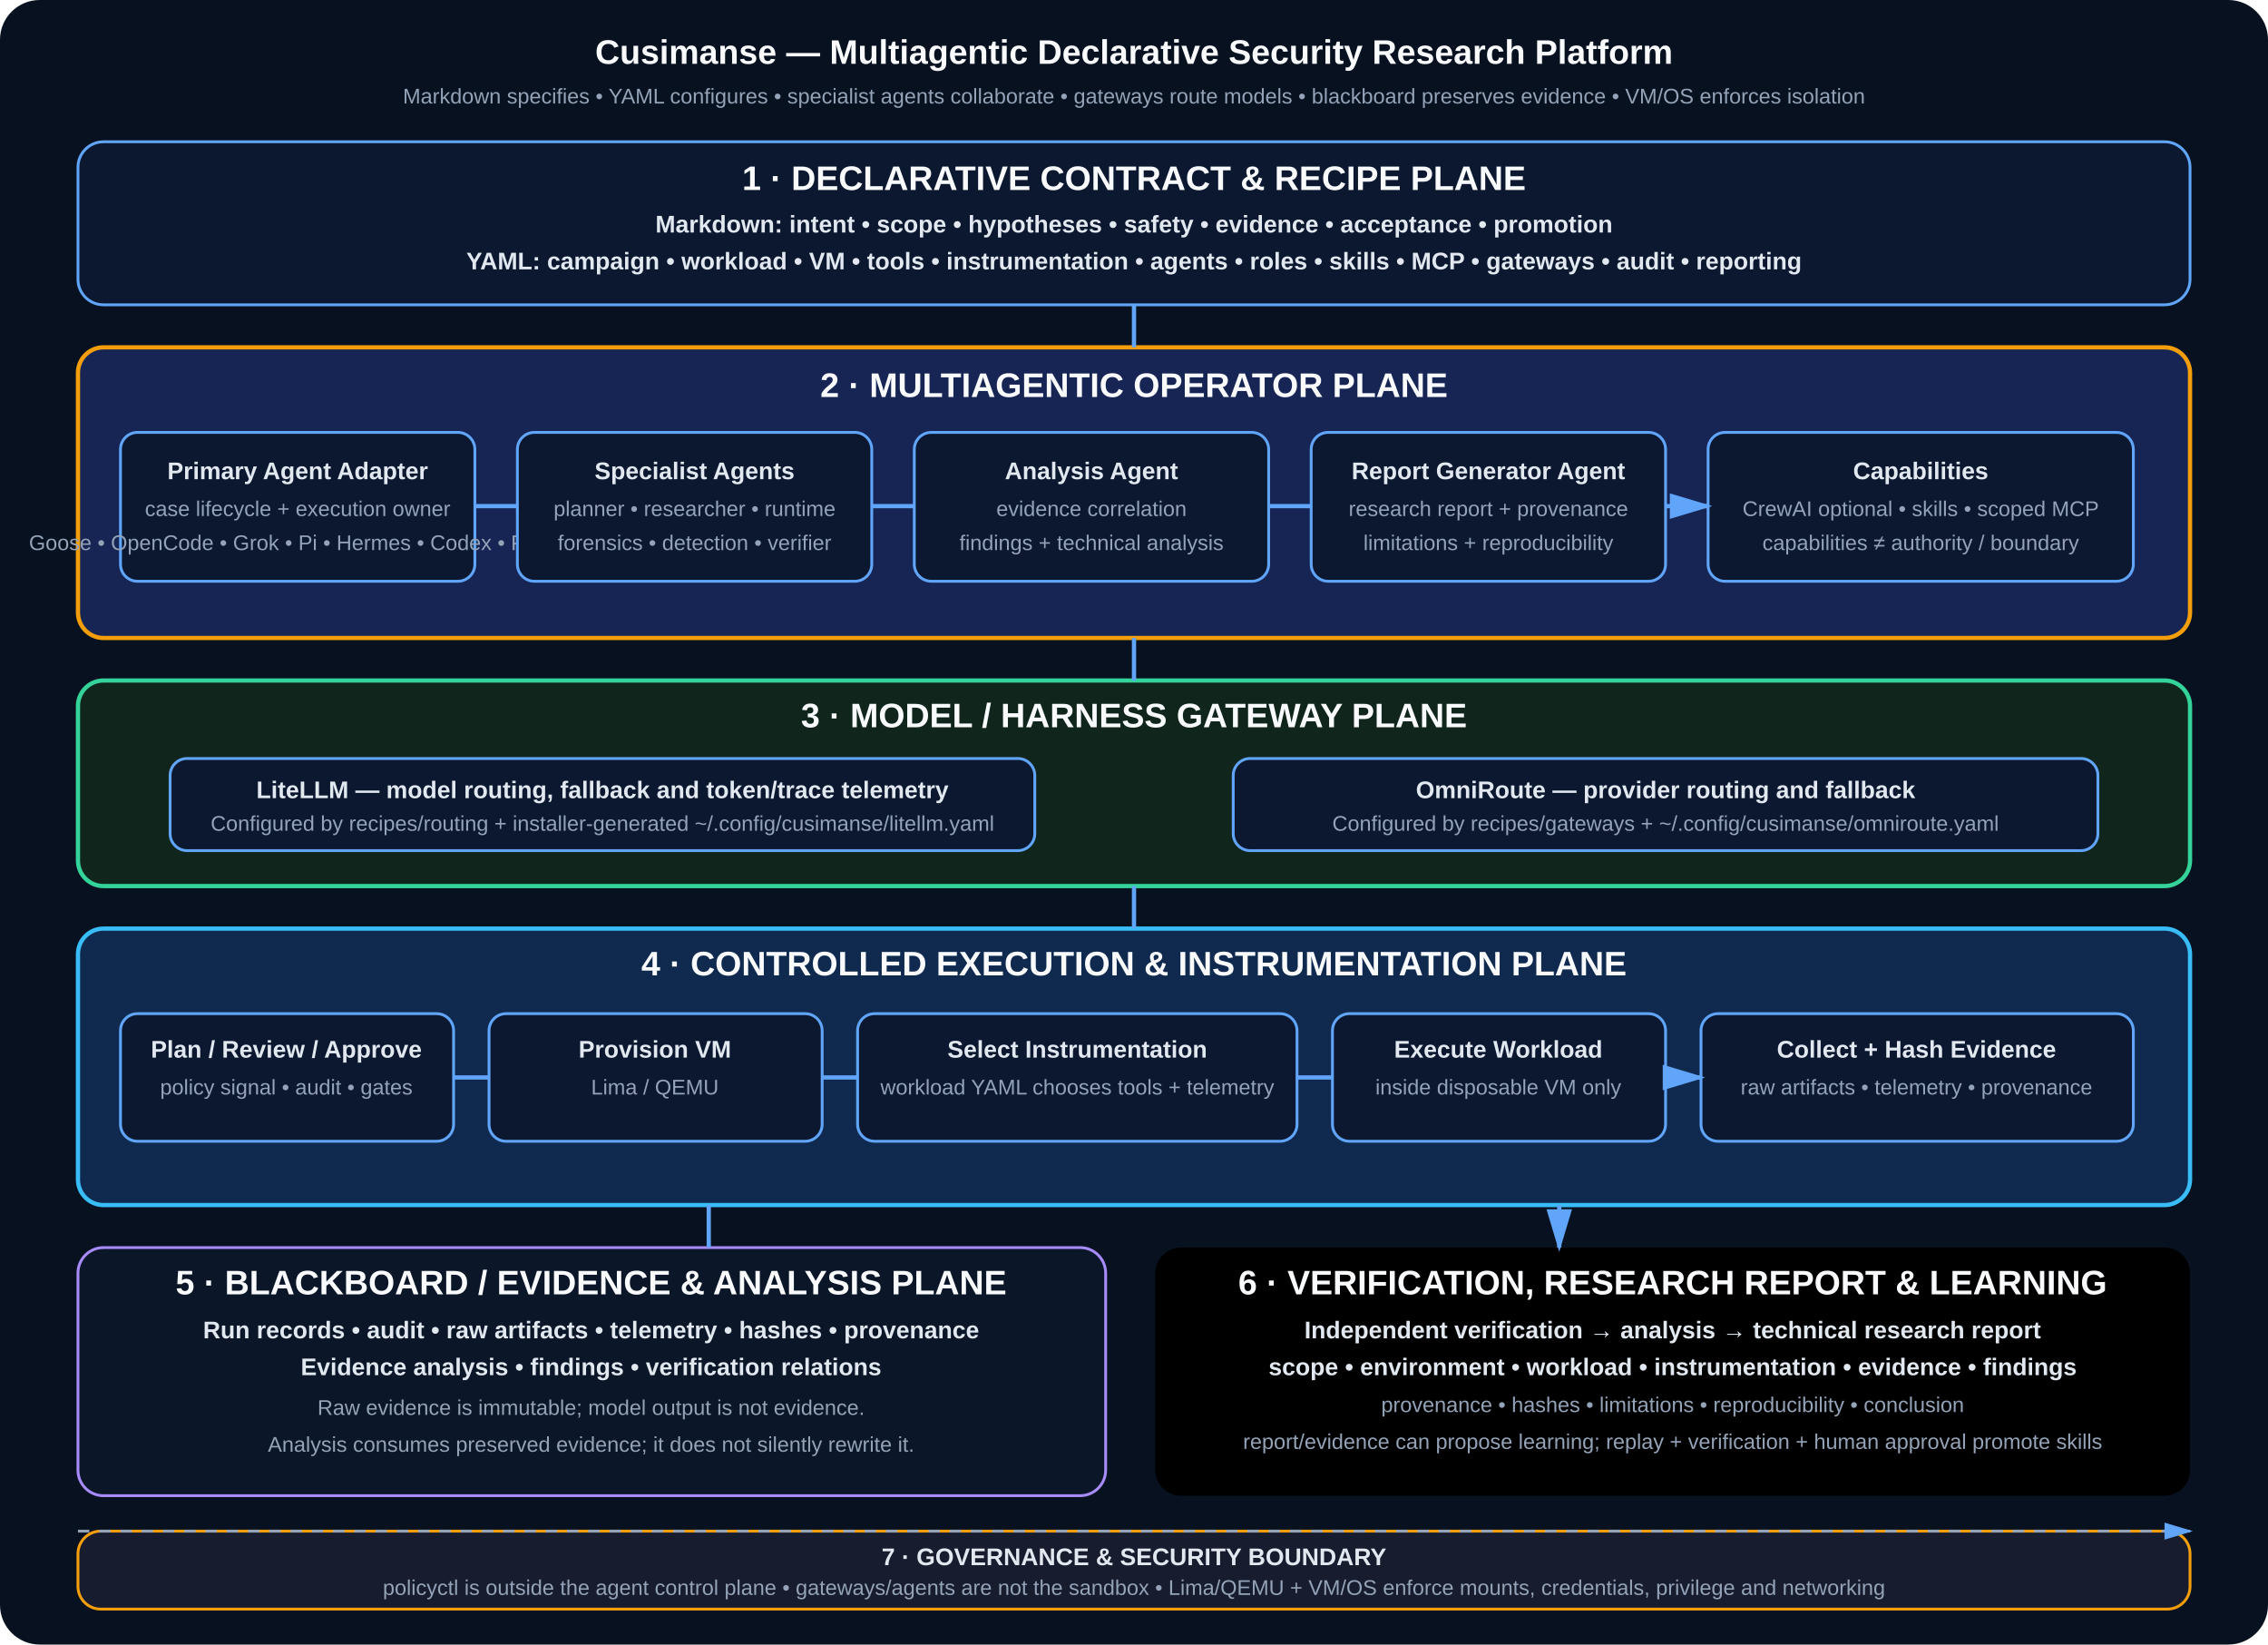
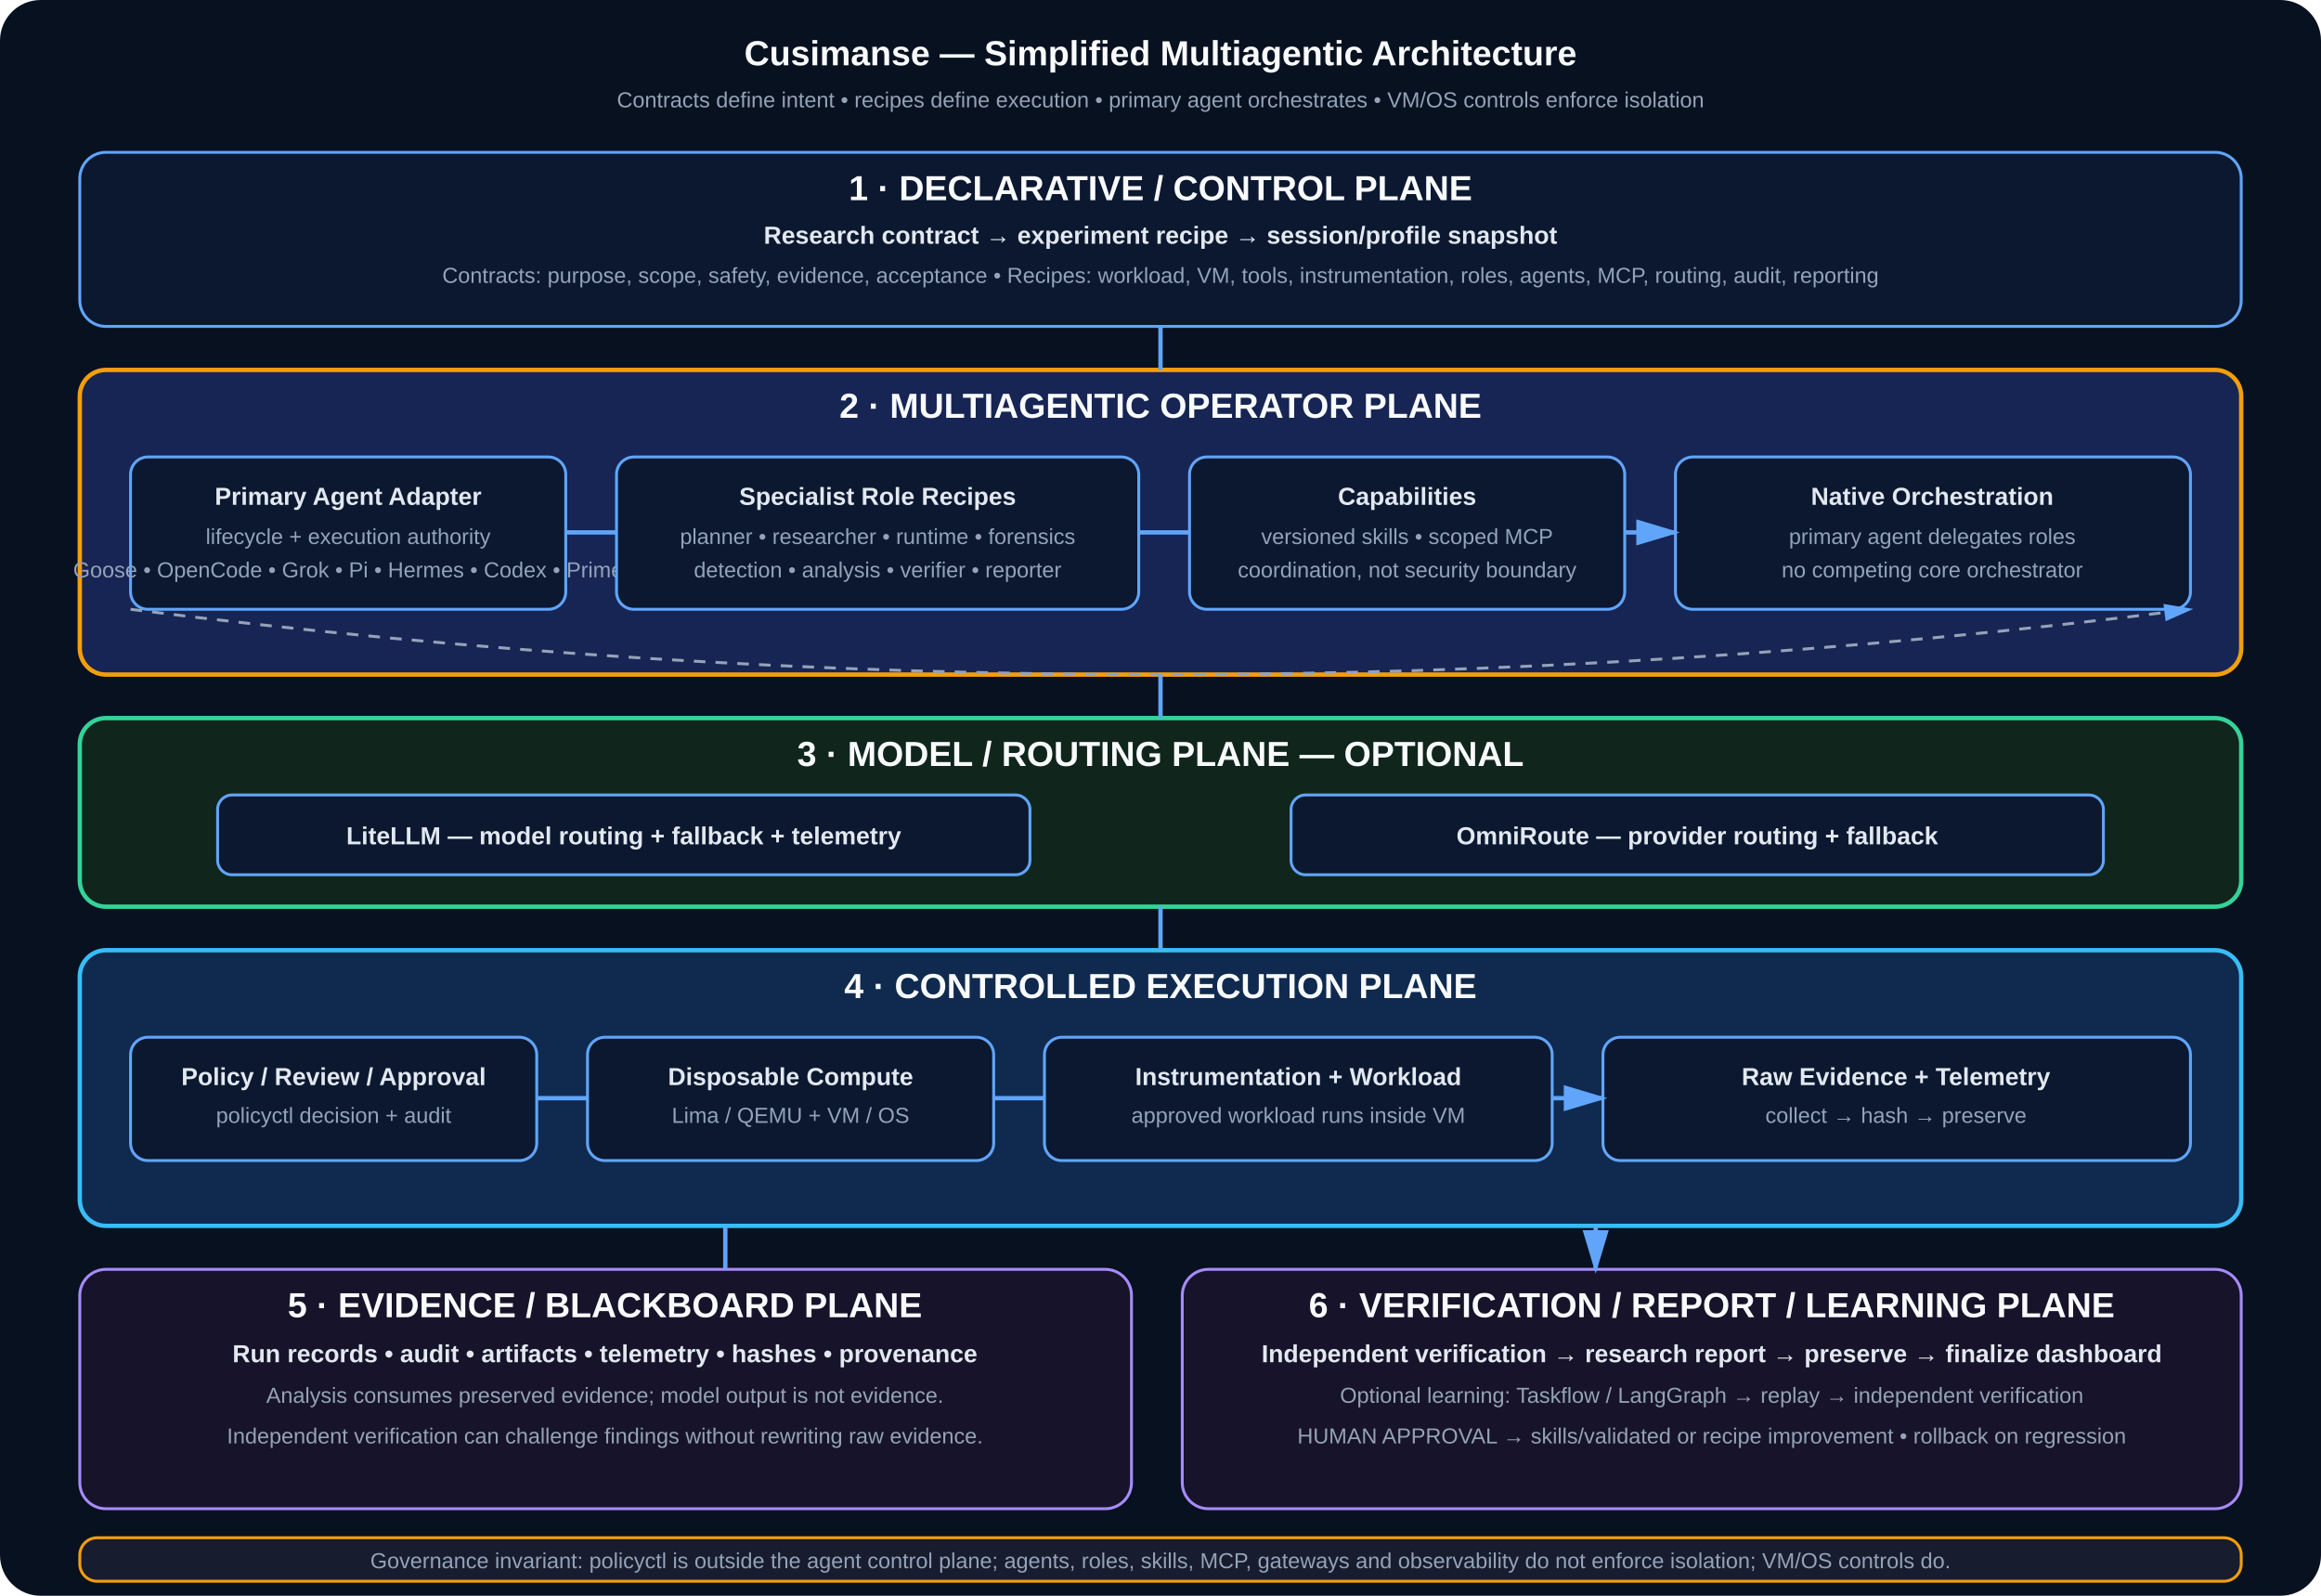
- <svg xmlns="http://www.w3.org/2000/svg" width="1600" height="1160" viewBox="0 0 1600 1160" role="img" aria-labelledby="title desc">
+ <svg xmlns="http://www.w3.org/2000/svg" width="1600" height="1100" viewBox="0 0 1600 1100" role="img" aria-labelledby="title desc">
  <defs>
-     <style>.h{font:700 24px Arial,sans-serif;fill:#f8fafc}.t{font:600 17px Arial,sans-serif;fill:#e2e8f0}.s{font:15px Arial,sans-serif;fill:#94a3b8}.box{fill:#0b1830;stroke:#60a5fa;stroke-width:2}.agent{fill:#172554;stroke:#f59e0b;stroke-width:3}.gateway{fill:#10251c;stroke:#34d399;stroke-width:3}.exec{fill:#102a4f;stroke:#38bdf8;stroke-width:3}.data{fill:#0b1628;stroke:#a78bfa;stroke-width:2}.gov{fill:#171c2e;stroke:#f59e0b;stroke-width:2}.line{fill:none;stroke:#60a5fa;stroke-width:3;marker-end:url(#arrow)}.dash{fill:none;stroke:#94a3b8;stroke-width:2;stroke-dasharray:8 7;marker-end:url(#arrow)}</style>
-     <marker id="arrow" markerWidth="10" markerHeight="10" refX="9" refY="3" orient="auto">
+     <style>.bg{fill:#07111f}.plane{fill:#0b1830;stroke:#60a5fa;stroke-width:2}.agent{fill:#172554;stroke:#f59e0b;stroke-width:3}.gw{fill:#10251c;stroke:#34d399;stroke-width:3}.exec{fill:#102a4f;stroke:#38bdf8;stroke-width:3}.data{fill:#17132a;stroke:#a78bfa;stroke-width:2}.gov{fill:#171c2e;stroke:#f59e0b;stroke-width:2}.h{font:700 24px Arial,sans-serif;fill:#f8fafc}.t{font:600 17px Arial,sans-serif;fill:#e2e8f0}.s{font:15px Arial,sans-serif;fill:#94a3b8}.line{fill:none;stroke:#60a5fa;stroke-width:3;marker-end:url(#a)}.dash{fill:none;stroke:#94a3b8;stroke-width:2;stroke-dasharray:8 7;marker-end:url(#a)}</style>
+     <marker id="a" markerWidth="10" markerHeight="10" refX="9" refY="3" orient="auto">
      <path d="M0,0 L10,3 L0,6 Z" fill="#60a5fa" />
    </marker>
  </defs>
-   <rect width="1600" height="1160" rx="28" fill="#07111f" />
-   <text x="800" y="45" text-anchor="middle" class="h" font-size="34">Cusimanse — Multiagentic Declarative Security Research Platform</text>
-   <text x="800" y="73" text-anchor="middle" class="s">Markdown specifies • YAML configures • specialist agents collaborate • gateways route models • blackboard preserves evidence • VM/OS enforces isolation</text>
-   <rect x="55" y="100" width="1490" height="115" rx="18" class="box" />
-   <text x="800" y="134" text-anchor="middle" class="h">1 · DECLARATIVE CONTRACT &amp; RECIPE PLANE</text>
-   <text x="800" y="164" text-anchor="middle" class="t">Markdown: intent • scope • hypotheses • safety • evidence • acceptance • promotion</text>
-   <text x="800" y="190" text-anchor="middle" class="t">YAML: campaign • workload • VM • tools • instrumentation • agents • roles • skills • MCP • gateways • audit • reporting</text>
-   <rect x="55" y="245" width="1490" height="205" rx="18" class="agent" />
-   <text x="800" y="280" text-anchor="middle" class="h">2 · MULTIAGENTIC OPERATOR PLANE</text>
-   <rect x="85" y="305" width="250" height="105" rx="12" class="box" />
-   <text x="210" y="338" text-anchor="middle" class="t">Primary Agent Adapter</text>
-   <text x="210" y="364" text-anchor="middle" class="s">case lifecycle + execution owner</text>
-   <text x="210" y="388" text-anchor="middle" class="s">Goose • OpenCode • Grok • Pi • Hermes • Codex • Prime</text>
-   <rect x="365" y="305" width="250" height="105" rx="12" class="box" />
-   <text x="490" y="338" text-anchor="middle" class="t">Specialist Agents</text>
-   <text x="490" y="364" text-anchor="middle" class="s">planner • researcher • runtime</text>
-   <text x="490" y="388" text-anchor="middle" class="s">forensics • detection • verifier</text>
-   <rect x="645" y="305" width="250" height="105" rx="12" class="box" />
-   <text x="770" y="338" text-anchor="middle" class="t">Analysis Agent</text>
-   <text x="770" y="364" text-anchor="middle" class="s">evidence correlation</text>
-   <text x="770" y="388" text-anchor="middle" class="s">findings + technical analysis</text>
-   <rect x="925" y="305" width="250" height="105" rx="12" class="box" />
-   <text x="1050" y="338" text-anchor="middle" class="t">Report Generator Agent</text>
-   <text x="1050" y="364" text-anchor="middle" class="s">research report + provenance</text>
-   <text x="1050" y="388" text-anchor="middle" class="s">limitations + reproducibility</text>
-   <rect x="1205" y="305" width="300" height="105" rx="12" class="box" />
-   <text x="1355" y="338" text-anchor="middle" class="t">Capabilities</text>
-   <text x="1355" y="364" text-anchor="middle" class="s">CrewAI optional • skills • scoped MCP</text>
-   <text x="1355" y="388" text-anchor="middle" class="s">capabilities ≠ authority / boundary</text>
-   <path d="M335 357H365 M615 357H645 M895 357H925 M1175 357H1205" class="line" />
-   <rect x="55" y="480" width="1490" height="145" rx="18" class="gateway" />
-   <text x="800" y="513" text-anchor="middle" class="h">3 · MODEL / HARNESS GATEWAY PLANE</text>
-   <rect x="120" y="535" width="610" height="65" rx="12" class="box" />
-   <text x="425" y="563" text-anchor="middle" class="t">LiteLLM — model routing, fallback and token/trace telemetry</text>
-   <text x="425" y="586" text-anchor="middle" class="s">Configured by recipes/routing + installer-generated ~/.config/cusimanse/litellm.yaml</text>
-   <rect x="870" y="535" width="610" height="65" rx="12" class="box" />
-   <text x="1175" y="563" text-anchor="middle" class="t">OmniRoute — provider routing and fallback</text>
-   <text x="1175" y="586" text-anchor="middle" class="s">Configured by recipes/gateways + ~/.config/cusimanse/omniroute.yaml</text>
-   <rect x="55" y="655" width="1490" height="195" rx="18" class="exec" />
-   <text x="800" y="688" text-anchor="middle" class="h">4 · CONTROLLED EXECUTION &amp; INSTRUMENTATION PLANE</text>
-   <rect x="85" y="715" width="235" height="90" rx="12" class="box" />
-   <text x="202" y="746" text-anchor="middle" class="t">Plan / Review / Approve</text>
-   <text x="202" y="772" text-anchor="middle" class="s">policy signal • audit • gates</text>
-   <rect x="345" y="715" width="235" height="90" rx="12" class="box" />
-   <text x="462" y="746" text-anchor="middle" class="t">Provision VM</text>
-   <text x="462" y="772" text-anchor="middle" class="s">Lima / QEMU</text>
-   <rect x="605" y="715" width="310" height="90" rx="12" class="box" />
-   <text x="760" y="746" text-anchor="middle" class="t">Select Instrumentation</text>
-   <text x="760" y="772" text-anchor="middle" class="s">workload YAML chooses tools + telemetry</text>
-   <rect x="940" y="715" width="235" height="90" rx="12" class="box" />
-   <text x="1057" y="746" text-anchor="middle" class="t">Execute Workload</text>
-   <text x="1057" y="772" text-anchor="middle" class="s">inside disposable VM only</text>
-   <rect x="1200" y="715" width="305" height="90" rx="12" class="box" />
-   <text x="1352" y="746" text-anchor="middle" class="t">Collect + Hash Evidence</text>
-   <text x="1352" y="772" text-anchor="middle" class="s">raw artifacts • telemetry • provenance</text>
-   <path d="M320 760H345 M580 760H605 M915 760H940 M1175 760H1200" class="line" />
-   <rect x="55" y="880" width="725" height="175" rx="18" class="data" />
-   <text x="417" y="913" text-anchor="middle" class="h">5 · BLACKBOARD / EVIDENCE &amp; ANALYSIS PLANE</text>
-   <text x="417" y="944" text-anchor="middle" class="t">Run records • audit • raw artifacts • telemetry • hashes • provenance</text>
-   <text x="417" y="970" text-anchor="middle" class="t">Evidence analysis • findings • verification relations</text>
-   <text x="417" y="998" text-anchor="middle" class="s">Raw evidence is immutable; model output is not evidence.</text>
-   <text x="417" y="1024" text-anchor="middle" class="s">Analysis consumes preserved evidence; it does not silently rewrite it.</text>
-   <rect x="815" y="880" width="730" height="175" rx="18" class="plane" />
-   <text x="1180" y="913" text-anchor="middle" class="h">6 · VERIFICATION, RESEARCH REPORT &amp; LEARNING</text>
-   <text x="1180" y="944" text-anchor="middle" class="t">Independent verification → analysis → technical research report</text>
-   <text x="1180" y="970" text-anchor="middle" class="t">scope • environment • workload • instrumentation • evidence • findings</text>
-   <text x="1180" y="996" text-anchor="middle" class="s">provenance • hashes • limitations • reproducibility • conclusion</text>
-   <text x="1180" y="1022" text-anchor="middle" class="s">report/evidence can propose learning; replay + verification + human approval promote skills</text>
-   <rect x="55" y="1080" width="1490" height="55" rx="16" class="gov" />
-   <text x="800" y="1104" text-anchor="middle" class="t">7 · GOVERNANCE &amp; SECURITY BOUNDARY</text>
-   <text x="800" y="1125" text-anchor="middle" class="s">policyctl is outside the agent control plane • gateways/agents are not the sandbox • Lima/QEMU + VM/OS enforce mounts, credentials, privilege and networking</text>
-   <path d="M800 215V245 M800 450V480 M800 625V655 M500 850V880 M1100 850V880" class="line" />
-   <path d="M55 1080H1545" class="dash" />
+   <rect width="1600" height="1100" rx="28" class="bg" />
+   <text x="800" y="45" text-anchor="middle" class="h" font-size="34">Cusimanse — Simplified Multiagentic Architecture</text>
+   <text x="800" y="74" text-anchor="middle" class="s">Contracts define intent • recipes define execution • primary agent orchestrates • VM/OS controls enforce isolation</text>
+   <rect x="55" y="105" width="1490" height="120" rx="18" class="plane" />
+   <text x="800" y="138" text-anchor="middle" class="h">1 · DECLARATIVE / CONTROL PLANE</text>
+   <text x="800" y="168" text-anchor="middle" class="t">Research contract → experiment recipe → session/profile snapshot</text>
+   <text x="800" y="195" text-anchor="middle" class="s">Contracts: purpose, scope, safety, evidence, acceptance • Recipes: workload, VM, tools, instrumentation, roles, agents, MCP, routing, audit, reporting</text>
+   <rect x="55" y="255" width="1490" height="210" rx="18" class="agent" />
+   <text x="800" y="288" text-anchor="middle" class="h">2 · MULTIAGENTIC OPERATOR PLANE</text>
+   <rect x="90" y="315" width="300" height="105" rx="12" class="plane" />
+   <text x="240" y="348" text-anchor="middle" class="t">Primary Agent Adapter</text>
+   <text x="240" y="375" text-anchor="middle" class="s">lifecycle + execution authority</text>
+   <text x="240" y="398" text-anchor="middle" class="s">Goose • OpenCode • Grok • Pi • Hermes • Codex • Prime</text>
+   <rect x="425" y="315" width="360" height="105" rx="12" class="plane" />
+   <text x="605" y="348" text-anchor="middle" class="t">Specialist Role Recipes</text>
+   <text x="605" y="375" text-anchor="middle" class="s">planner • researcher • runtime • forensics</text>
+   <text x="605" y="398" text-anchor="middle" class="s">detection • analysis • verifier • reporter</text>
+   <rect x="820" y="315" width="300" height="105" rx="12" class="plane" />
+   <text x="970" y="348" text-anchor="middle" class="t">Capabilities</text>
+   <text x="970" y="375" text-anchor="middle" class="s">versioned skills • scoped MCP</text>
+   <text x="970" y="398" text-anchor="middle" class="s">coordination, not security boundary</text>
+   <rect x="1155" y="315" width="355" height="105" rx="12" class="plane" />
+   <text x="1332" y="348" text-anchor="middle" class="t">Native Orchestration</text>
+   <text x="1332" y="375" text-anchor="middle" class="s">primary agent delegates roles</text>
+   <text x="1332" y="398" text-anchor="middle" class="s">no competing core orchestrator</text>
+   <path d="M390 367H425 M785 367H820 M1120 367H1155" class="line" />
+   <rect x="55" y="495" width="1490" height="130" rx="18" class="gw" />
+   <text x="800" y="528" text-anchor="middle" class="h">3 · MODEL / ROUTING PLANE — OPTIONAL</text>
+   <rect x="150" y="548" width="560" height="55" rx="10" class="plane" />
+   <text x="430" y="582" text-anchor="middle" class="t">LiteLLM — model routing + fallback + telemetry</text>
+   <rect x="890" y="548" width="560" height="55" rx="10" class="plane" />
+   <text x="1170" y="582" text-anchor="middle" class="t">OmniRoute — provider routing + fallback</text>
+   <rect x="55" y="655" width="1490" height="190" rx="18" class="exec" />
+   <text x="800" y="688" text-anchor="middle" class="h">4 · CONTROLLED EXECUTION PLANE</text>
+   <rect x="90" y="715" width="280" height="85" rx="12" class="plane" />
+   <text x="230" y="748" text-anchor="middle" class="t">Policy / Review / Approval</text>
+   <text x="230" y="774" text-anchor="middle" class="s">policyctl decision + audit</text>
+   <rect x="405" y="715" width="280" height="85" rx="12" class="plane" />
+   <text x="545" y="748" text-anchor="middle" class="t">Disposable Compute</text>
+   <text x="545" y="774" text-anchor="middle" class="s">Lima / QEMU + VM / OS</text>
+   <rect x="720" y="715" width="350" height="85" rx="12" class="plane" />
+   <text x="895" y="748" text-anchor="middle" class="t">Instrumentation + Workload</text>
+   <text x="895" y="774" text-anchor="middle" class="s">approved workload runs inside VM</text>
+   <rect x="1105" y="715" width="405" height="85" rx="12" class="plane" />
+   <text x="1307" y="748" text-anchor="middle" class="t">Raw Evidence + Telemetry</text>
+   <text x="1307" y="774" text-anchor="middle" class="s">collect → hash → preserve</text>
+   <path d="M370 757H405 M685 757H720 M1070 757H1105" class="line" />
+   <rect x="55" y="875" width="725" height="165" rx="18" class="data" />
+   <text x="417" y="908" text-anchor="middle" class="h">5 · EVIDENCE / BLACKBOARD PLANE</text>
+   <text x="417" y="939" text-anchor="middle" class="t">Run records • audit • artifacts • telemetry • hashes • provenance</text>
+   <text x="417" y="967" text-anchor="middle" class="s">Analysis consumes preserved evidence; model output is not evidence.</text>
+   <text x="417" y="995" text-anchor="middle" class="s">Independent verification can challenge findings without rewriting raw evidence.</text>
+   <rect x="815" y="875" width="730" height="165" rx="18" class="data" />
+   <text x="1180" y="908" text-anchor="middle" class="h">6 · VERIFICATION / REPORT / LEARNING PLANE</text>
+   <text x="1180" y="939" text-anchor="middle" class="t">Independent verification → research report → preserve → finalize dashboard</text>
+   <text x="1180" y="967" text-anchor="middle" class="s">Optional learning: Taskflow / LangGraph → replay → independent verification</text>
+   <text x="1180" y="995" text-anchor="middle" class="s">HUMAN APPROVAL → skills/validated or recipe improvement • rollback on regression</text>
+   <rect x="55" y="1060" width="1490" height="30" rx="12" class="gov" />
+   <text x="800" y="1081" text-anchor="middle" class="s">Governance invariant: policyctl is outside the agent control plane; agents, roles, skills, MCP, gateways and observability do not enforce isolation; VM/OS controls do.</text>
+   <path d="M800 225V255 M800 465V495 M800 625V655 M500 845V875 M1100 845V875" class="line" />
+   <path d="M90 420 Q800 510 1510 420" class="dash" />
</svg>
